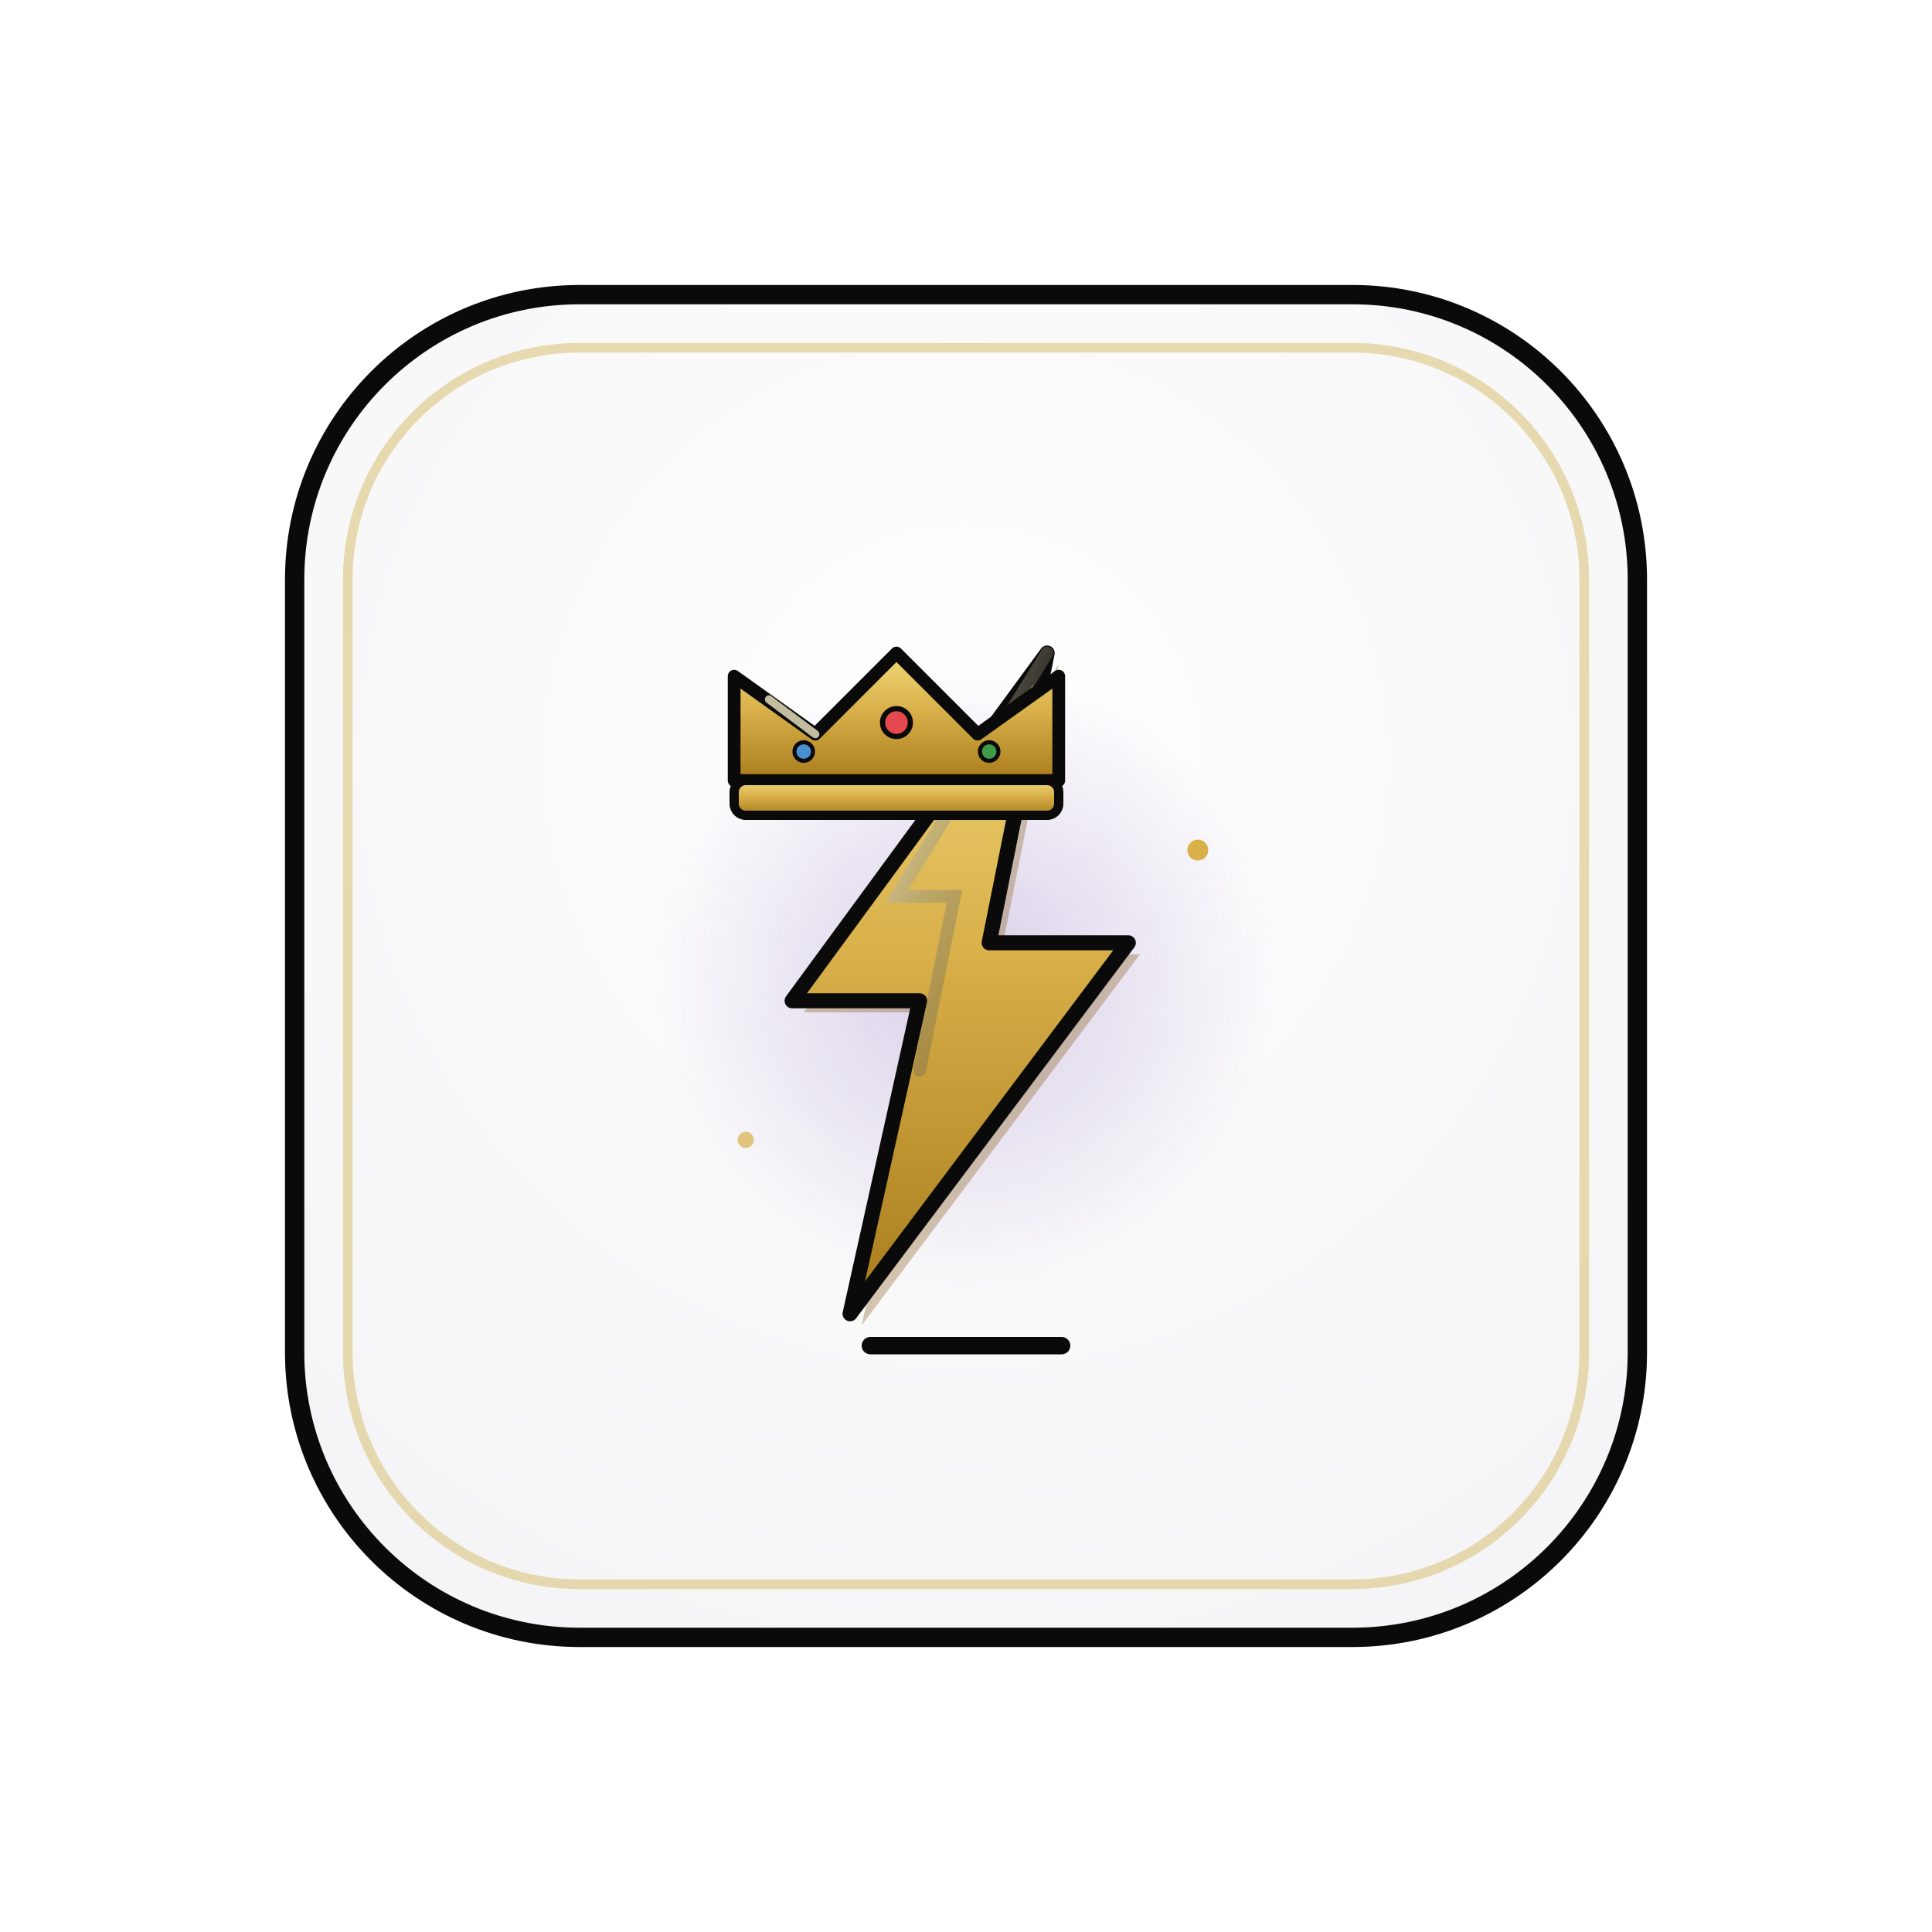
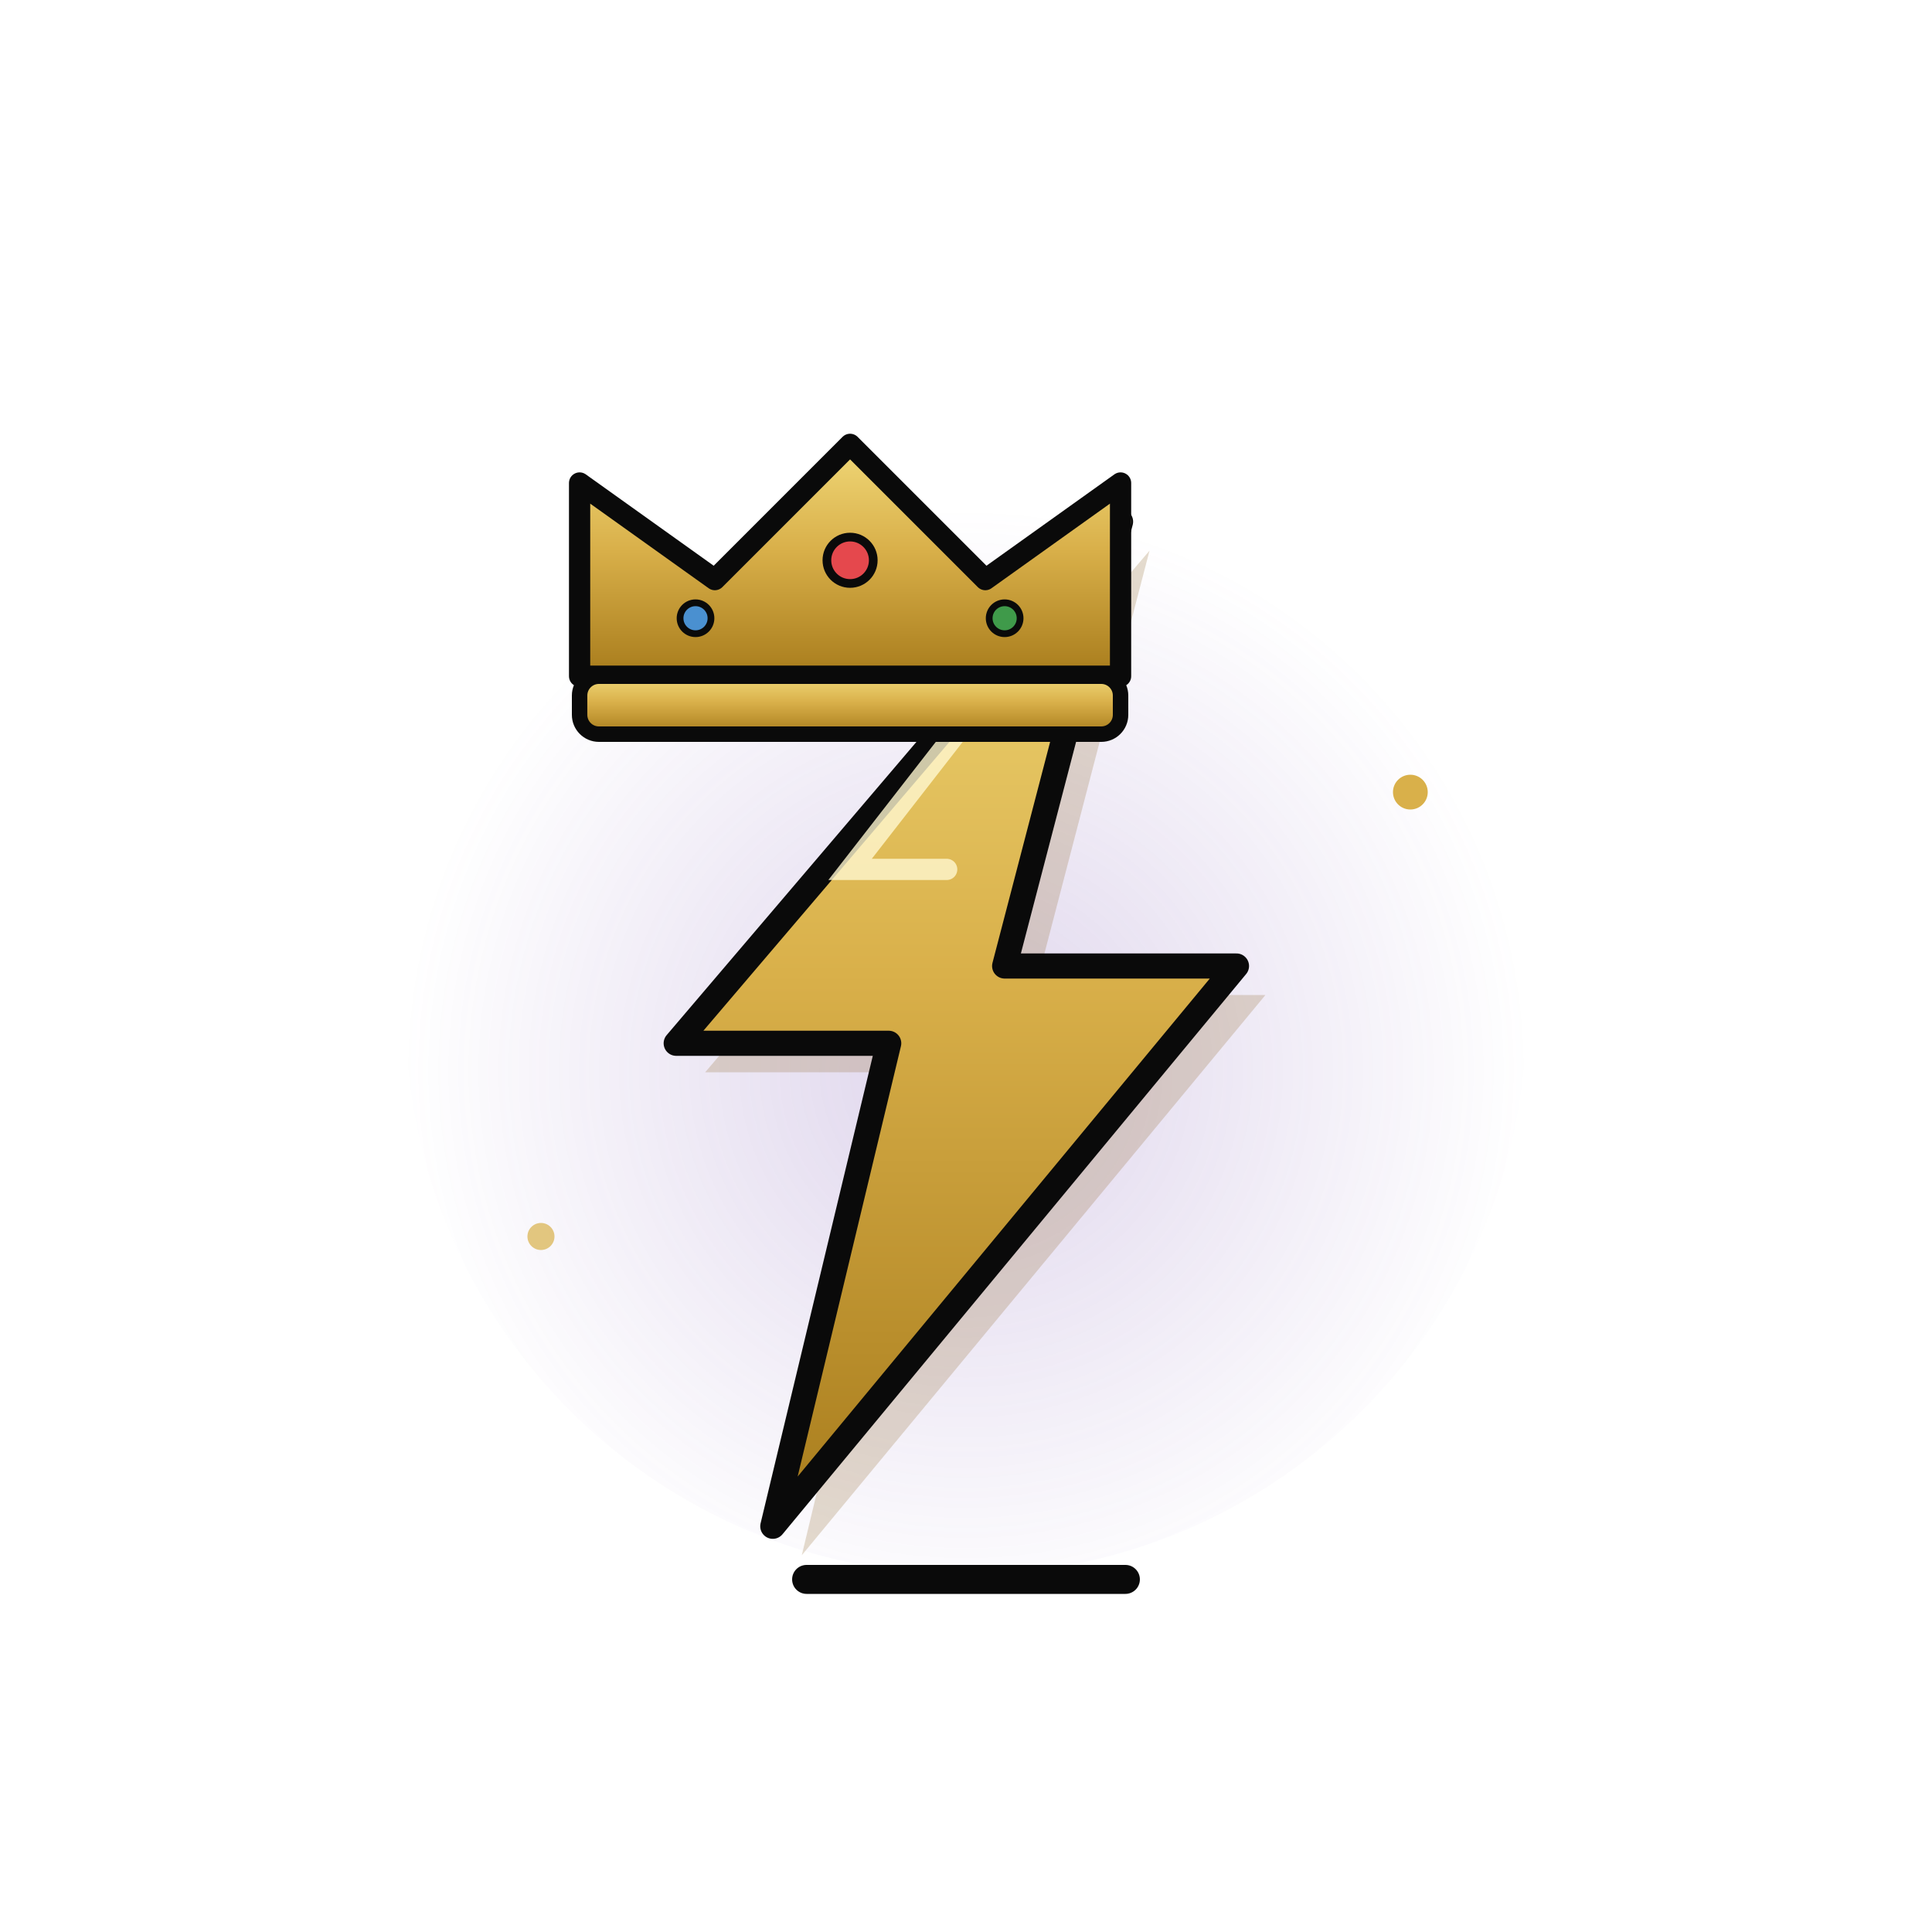
<svg xmlns="http://www.w3.org/2000/svg" viewBox="0 0 200 200" width="200" height="200">
  <defs>
-     <radialGradient id="ol-bg" cx="50%" cy="35%" r="75%">
-       <stop offset="0%" stop-color="#ffffff" />
-       <stop offset="100%" stop-color="#f4f4f6" />
-     </radialGradient>
    <linearGradient id="ol-gold" x1="0" y1="0" x2="0" y2="1">
      <stop offset="0%" stop-color="#f0d878" />
      <stop offset="45%" stop-color="#d9b04a" />
      <stop offset="100%" stop-color="#a87c1c" />
    </linearGradient>
-     <linearGradient id="ol-gold-hl" x1="0" y1="0" x2="1" y2="1">
-       <stop offset="0%" stop-color="#fff8d0" />
-       <stop offset="100%" stop-color="transparent" />
-     </linearGradient>
-     <radialGradient id="ol-purple-glow" cx="50%" cy="50%" r="50%">
-       <stop offset="0%" stop-color="#6a3fa8" stop-opacity=".25" />
+     <radialGradient id="ol-glow" cx="50%" cy="55%" r="50%">
+       <stop offset="0%" stop-color="#6a3fa8" stop-opacity=".22" />
      <stop offset="100%" stop-color="#6a3fa8" stop-opacity="0" />
    </radialGradient>
  </defs>
-   <rect x="30" y="30" width="140" height="140" rx="30" fill="url(#ol-bg)" />
-   <rect x="30.5" y="30.5" width="139" height="139" rx="29.5" fill="none" stroke="#0a0a0a" stroke-width="2" />
-   <rect x="36" y="36" width="128" height="128" rx="24" fill="none" stroke="rgba(201,162,39,.35)" stroke-width="1" />
-   <g transform="translate(100,100) scale(0.6) translate(-100,-100)">
-     <circle cx="100" cy="102" r="54" fill="url(#ol-purple-glow)" />
-     <path d="M114 46 L70 106 L92 106 L80 160 L128 96 L104 96 Z" fill="#8a6020" opacity=".35" transform="translate(2,2)" />
-     <path d="M114 46 L70 106 L92 106 L80 160 L128 96 L104 96 Z" fill="url(#ol-gold)" stroke="#0a0a0a" stroke-width="2.6" stroke-linejoin="round" />
-     <path d="M114 46 L88 88 L98 88 L92 118" fill="none" stroke="url(#ol-gold-hl)" stroke-width="2.2" stroke-linecap="round" opacity=".85" />
-     <path d="M60 68 L60 50 L74 60 L88 46 L102 60 L116 50 L116 68 Z" fill="url(#ol-gold)" stroke="#0a0a0a" stroke-width="2.2" stroke-linejoin="round" />
-     <rect x="60" y="68" width="56" height="6" rx="2" fill="url(#ol-gold)" stroke="#0a0a0a" stroke-width="1.6" />
+   <g>
+     <circle cx="100" cy="105" r="58" fill="url(#ol-glow)" />
+     <path d="M116 54 L70 108 L92 108 L80 158 L128 100 L104 100 Z" fill="#8a6020" opacity=".22" transform="translate(3,3)" />
+     <path d="M116 54 L70 108 L92 108 L80 158 L128 100 L104 100 Z" fill="url(#ol-gold)" stroke="#0a0a0a" stroke-width="2.6" stroke-linejoin="round" />
+     <path d="M116 54 L88 90 L98 90" fill="none" stroke="#fff8d0" stroke-width="2.2" stroke-linecap="round" opacity=".8" />
+     <path d="M60 70 L60 50 L74 60 L88 46 L102 60 L116 50 L116 70 Z" fill="url(#ol-gold)" stroke="#0a0a0a" stroke-width="2.2" stroke-linejoin="round" />
+     <rect x="60" y="70" width="56" height="6" rx="2" fill="url(#ol-gold)" stroke="#0a0a0a" stroke-width="1.6" />
    <circle cx="88" cy="58" r="2.4" fill="#e5484d" stroke="#0a0a0a" stroke-width=".9" />
-     <circle cx="72" cy="63" r="1.6" fill="#4a90d0" stroke="#0a0a0a" stroke-width=".7" />
-     <circle cx="104" cy="63" r="1.6" fill="#3f9a4a" stroke="#0a0a0a" stroke-width=".7" />
-     <path d="M66 54 L74 60" stroke="#fff8d0" stroke-width="1.4" fill="none" stroke-linecap="round" opacity=".75" />
-     <rect x="82" y="164" width="36" height="3" rx="1.5" fill="#0a0a0a" />
-     <circle cx="140" cy="80" r="1.8" fill="#d9b04a" />
-     <circle cx="62" cy="130" r="1.4" fill="#d9b04a" opacity=".7" />
+     <circle cx="72" cy="64" r="1.6" fill="#4a90d0" stroke="#0a0a0a" stroke-width=".7" />
+     <circle cx="104" cy="64" r="1.6" fill="#3f9a4a" stroke="#0a0a0a" stroke-width=".7" />
+     <rect x="82" y="162" width="36" height="3" rx="1.5" fill="#0a0a0a" />
+     <circle cx="146" cy="82" r="1.8" fill="#d9b04a" />
+     <circle cx="56" cy="128" r="1.4" fill="#d9b04a" opacity=".7" />
  </g>
</svg>
